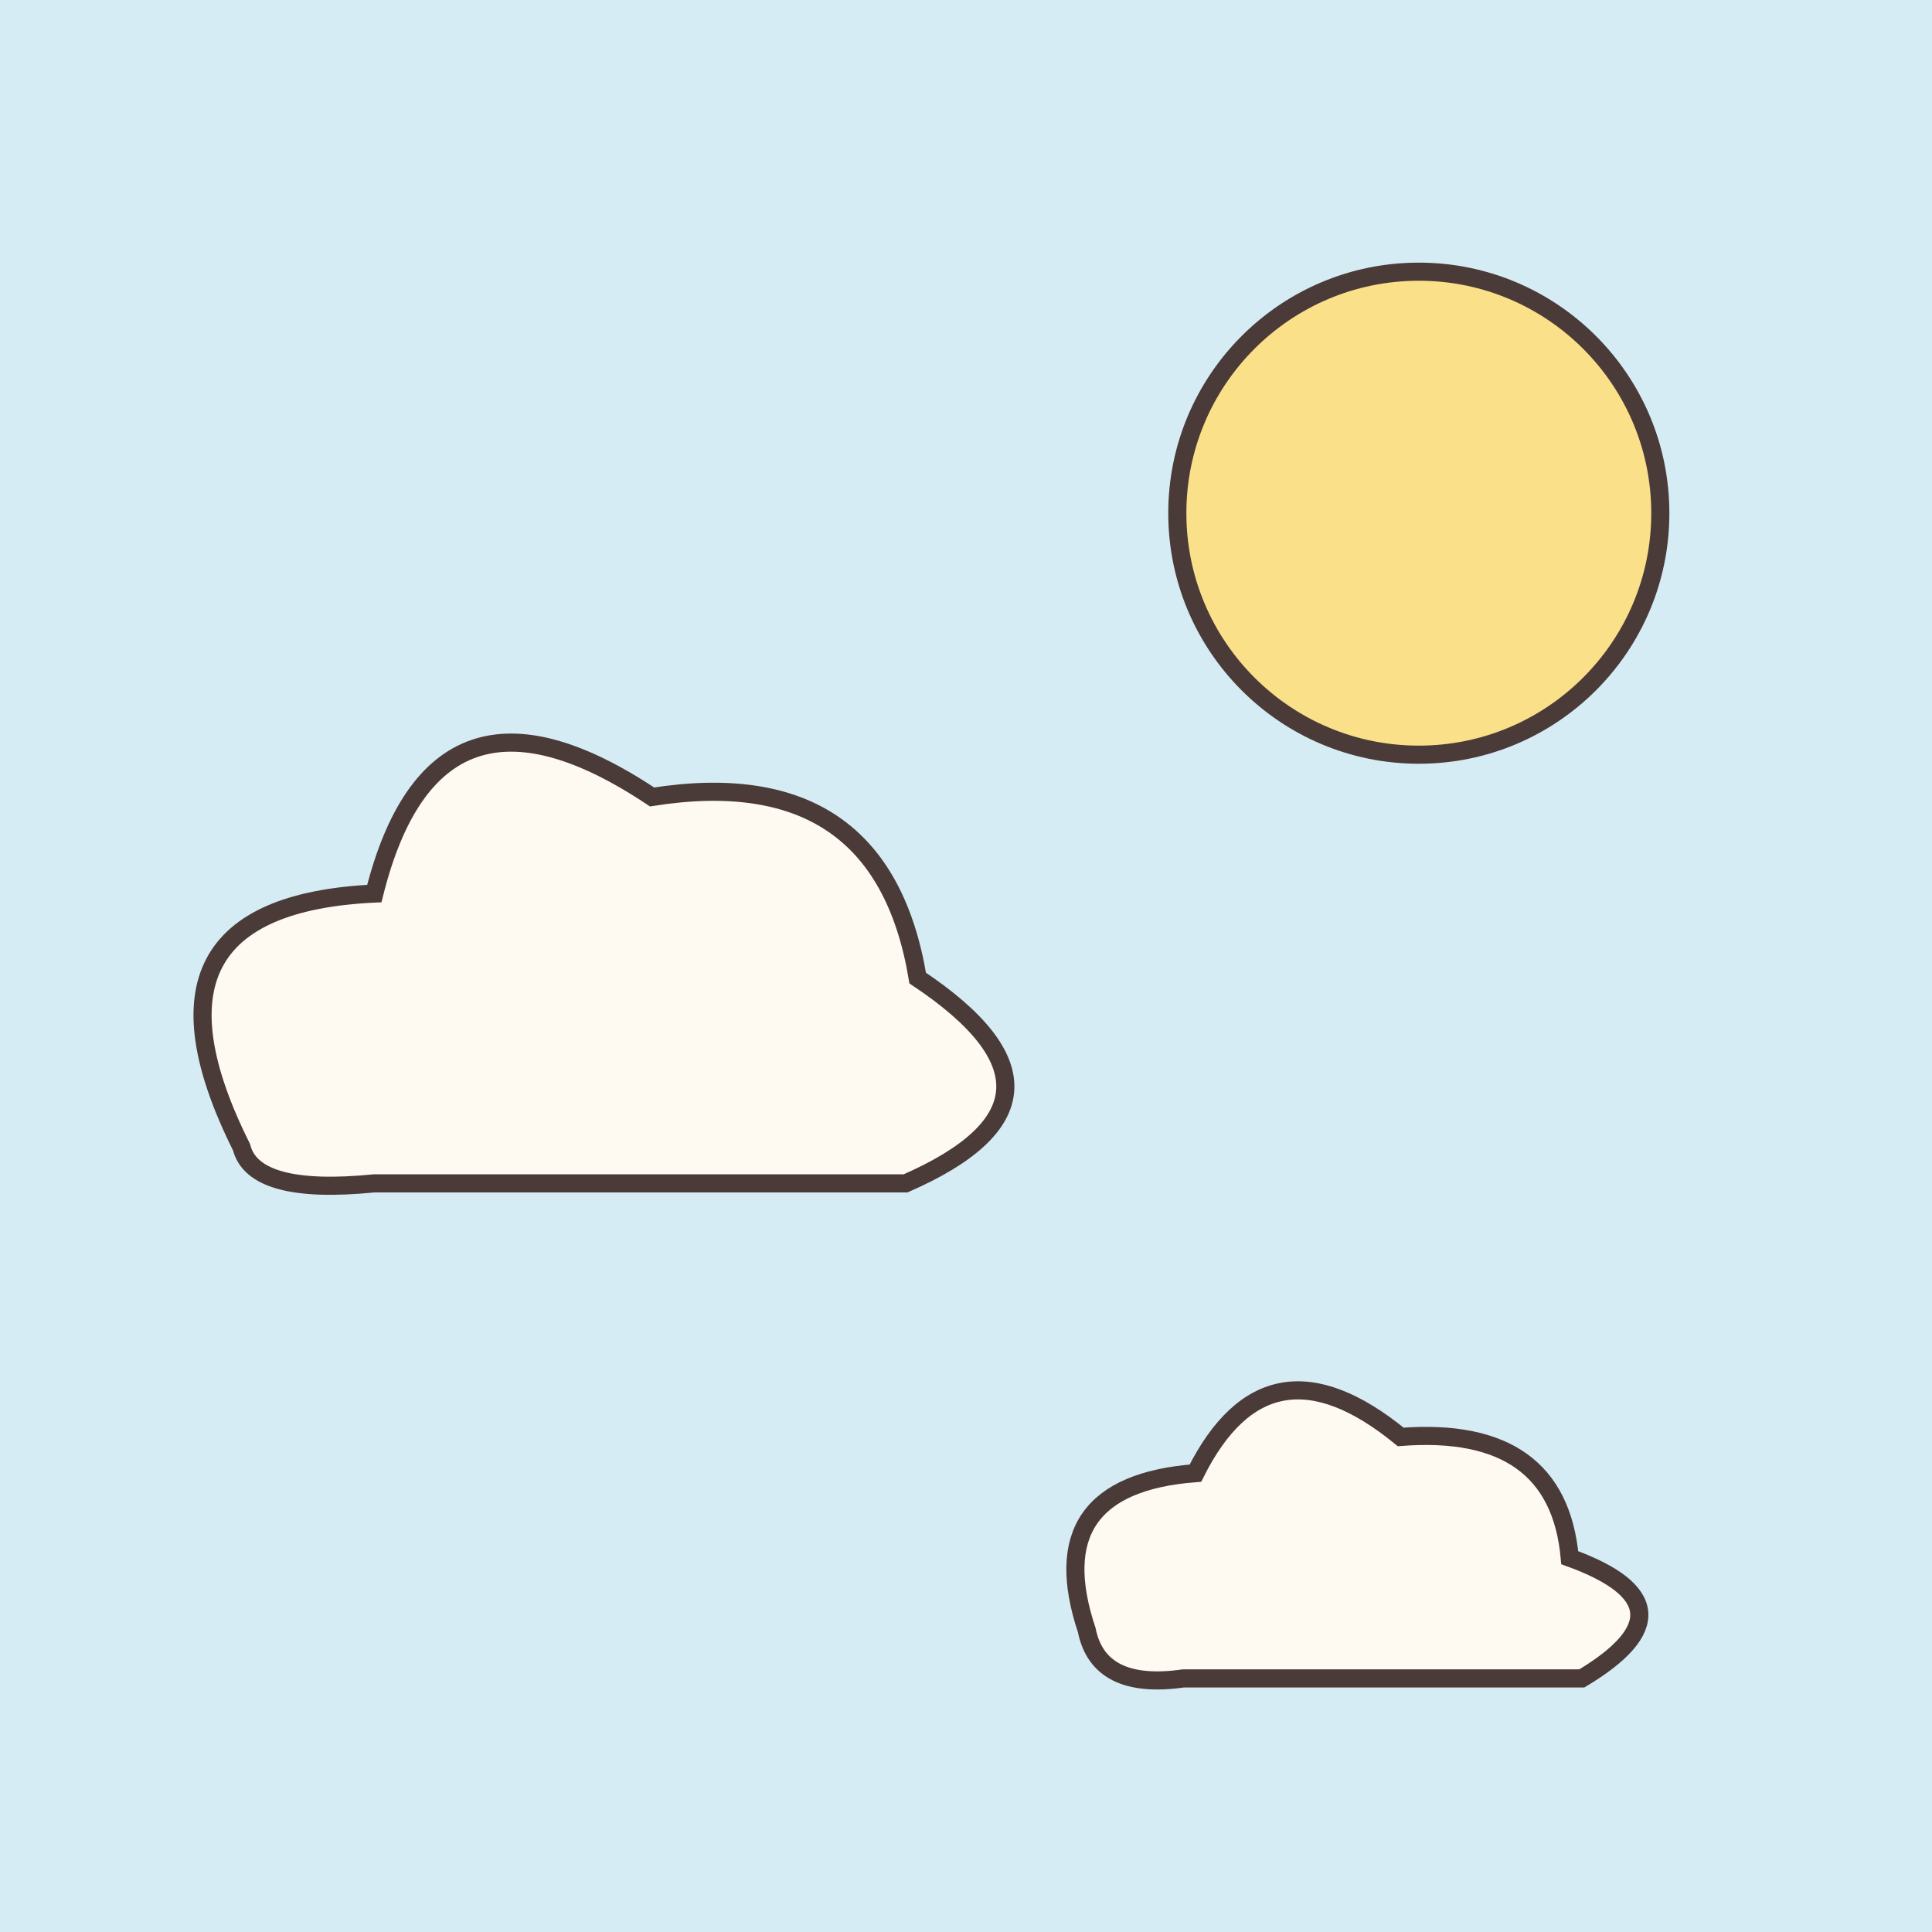
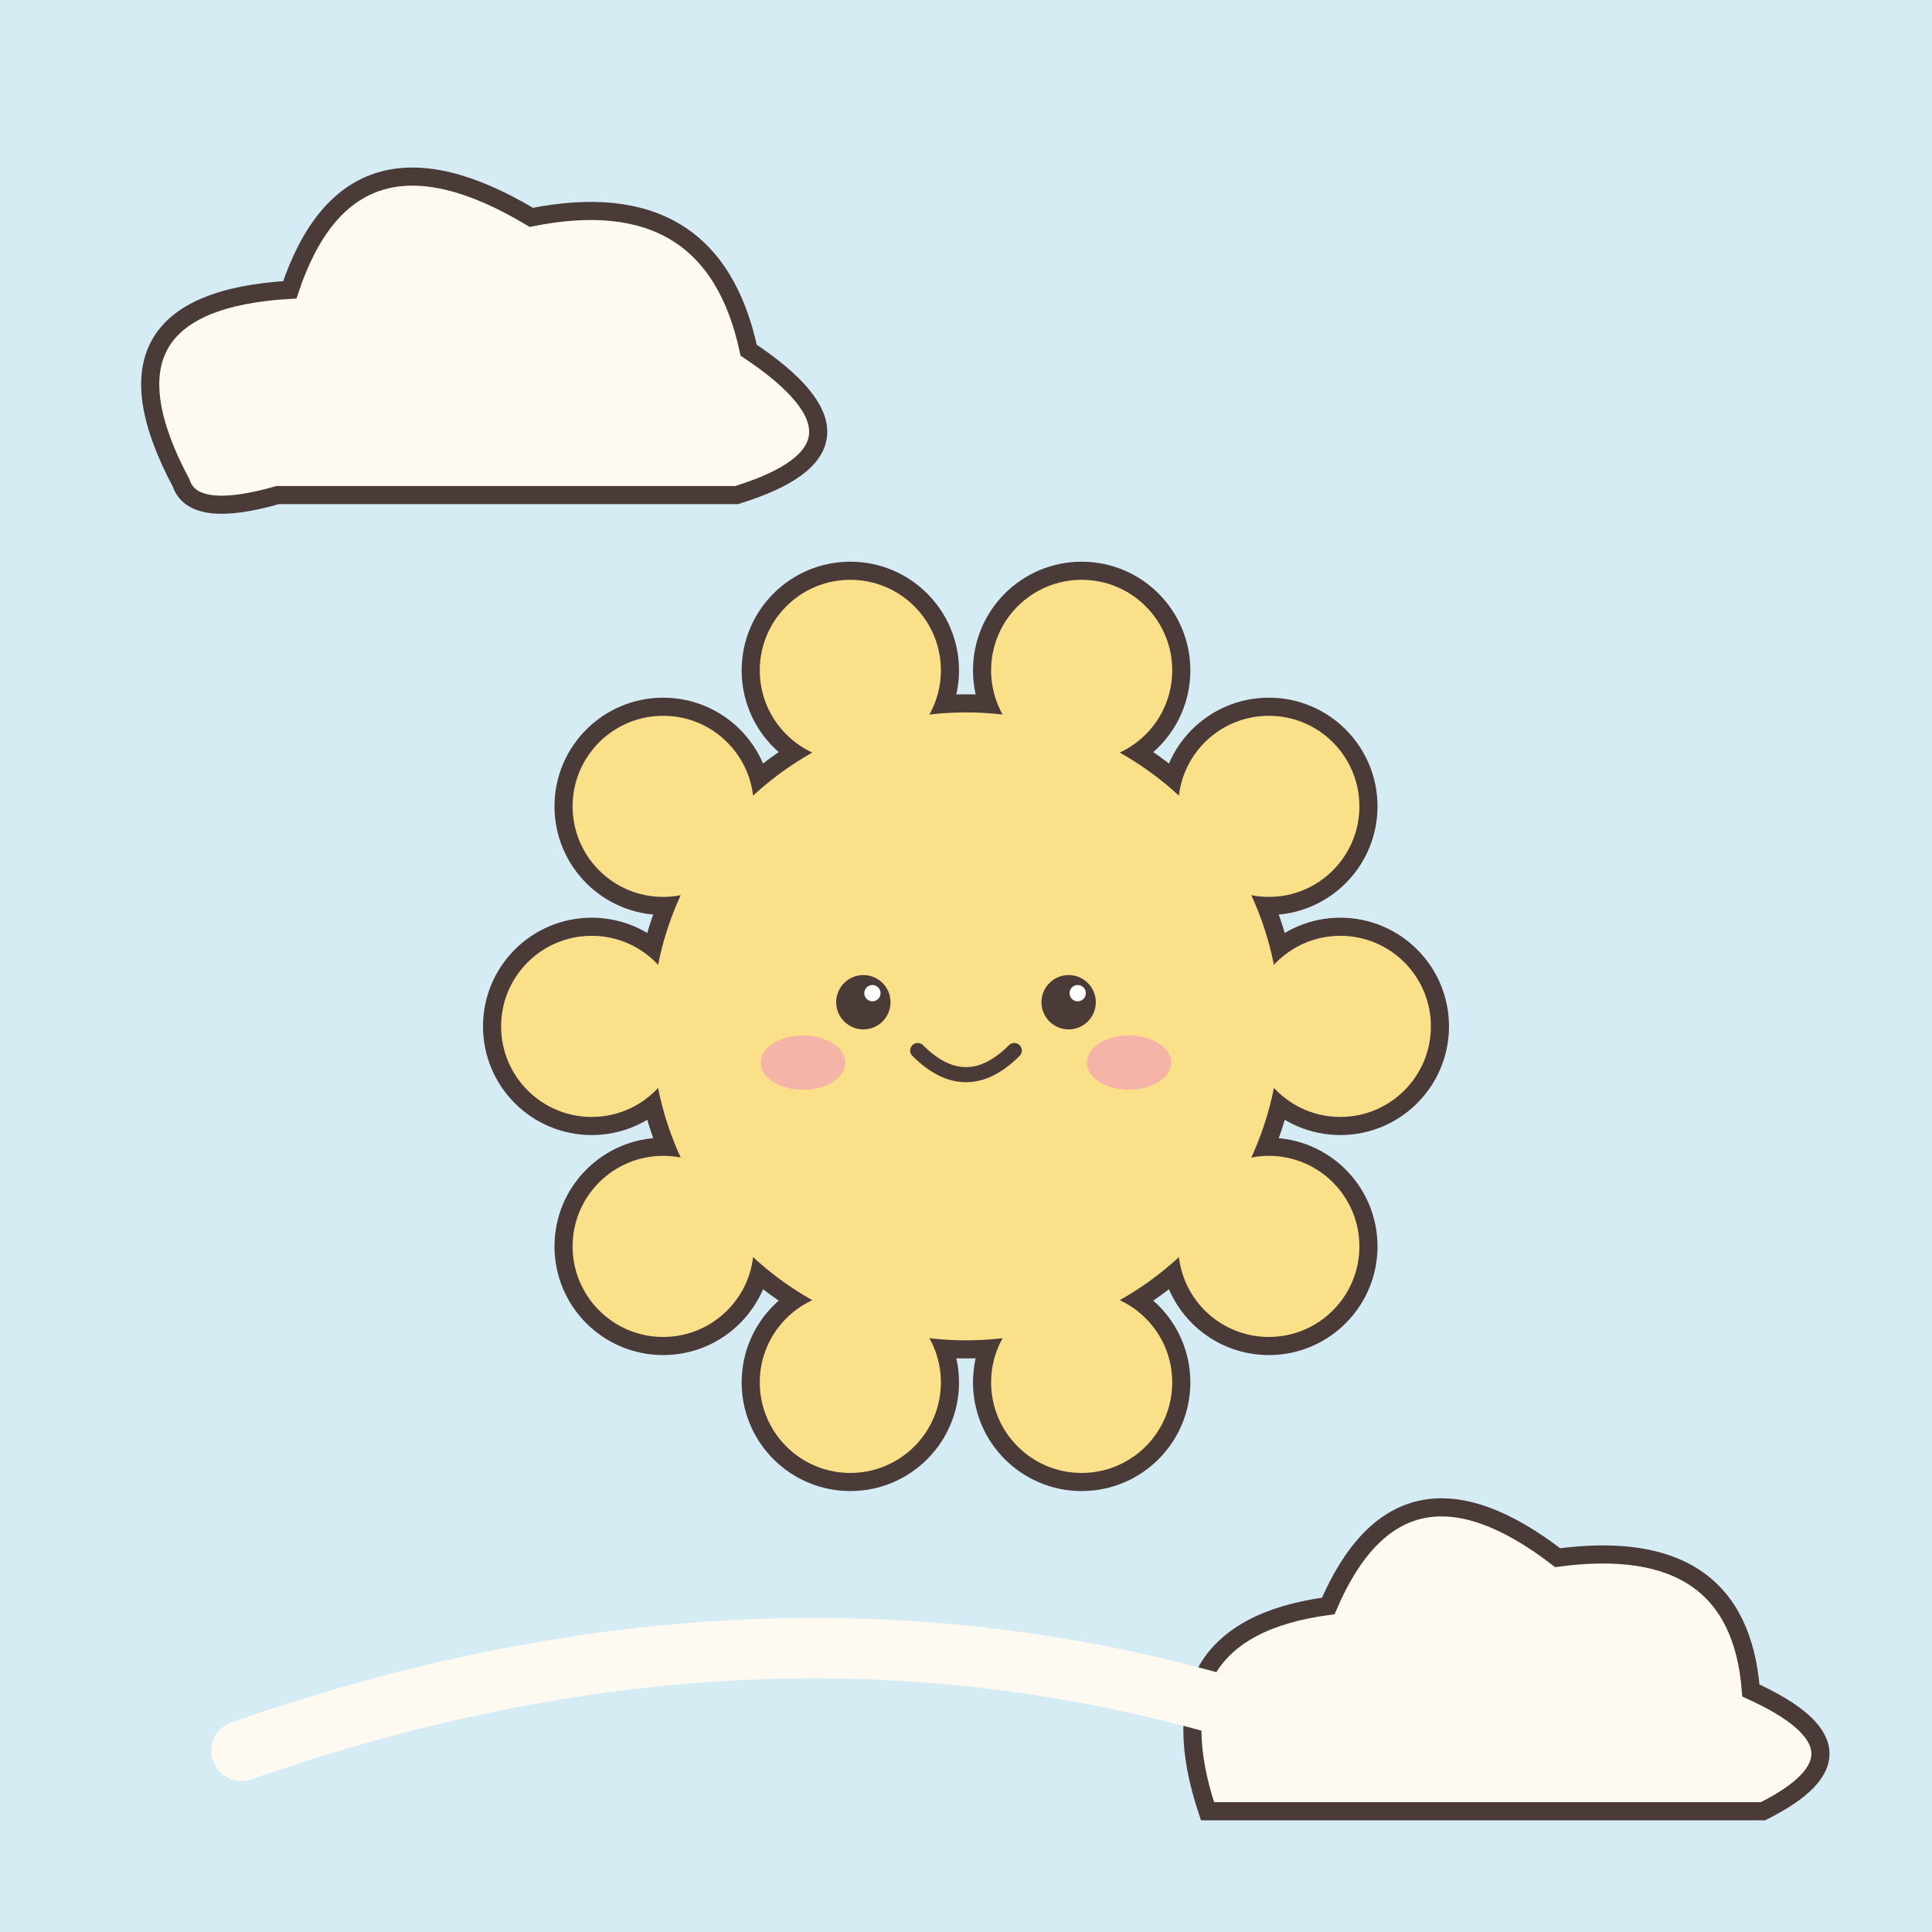
<svg xmlns="http://www.w3.org/2000/svg" width="320" height="320" viewBox="0 0 320 320">
  <rect width="320" height="320" fill="#d6ecf5" />
-   <circle cx="235" cy="85" r="40" fill="#fbe08a" stroke="#4a3a38" stroke-width="3" />
-   <path d="M40 190Q20 150 62 148Q72 108 108 132Q146 126 152 162Q182 182 150 196H62Q42 198 40 190Z" fill="#fffaf1" stroke="#4a3a38" stroke-width="3" />
-   <path d="M180 270Q172 246 198 244Q210 220 232 238Q258 236 260 258Q282 266 262 278H196Q182 280 180 270Z" fill="#fffaf1" stroke="#4a3a38" stroke-width="3" />
+   <path d="M30 80Q14 50 48 48Q58 18 88 36Q118 30 124 58Q148 74 122 82H46Q32 86 30 80Z" fill="#fffaf1" stroke="#4a3a38" stroke-width="3" />
+   <path d="M200 300Q190 270 220 266Q232 238 258 258Q288 254 290 280Q312 290 292 300Z" fill="#fffaf1" stroke="#4a3a38" stroke-width="3" />
+   <g stroke="#4a3a38" stroke-width="6" stroke-linejoin="round" fill="#4a3a38">
+     <circle cx="222" cy="170" r="15" />
+     <circle cx="210.159" cy="206.443" r="15" />
+     <circle cx="179.159" cy="228.966" r="15" />
+     <circle cx="140.841" cy="228.966" r="15" />
+     <circle cx="109.841" cy="206.443" r="15" />
+     <circle cx="98" cy="170" r="15" />
+     <circle cx="109.841" cy="133.557" r="15" />
+     <circle cx="140.841" cy="111.034" r="15" />
+     <circle cx="179.159" cy="111.034" r="15" />
+     <circle cx="210.159" cy="133.557" r="15" />
+     <circle cx="160" cy="170" r="52" />
+   </g>
+   <g fill="#fbe08a">
+     <circle cx="222" cy="170" r="15" />
+     <circle cx="210.159" cy="206.443" r="15" />
+     <circle cx="179.159" cy="228.966" r="15" />
+     <circle cx="140.841" cy="228.966" r="15" />
+     <circle cx="109.841" cy="206.443" r="15" />
+     <circle cx="98" cy="170" r="15" />
+     <circle cx="109.841" cy="133.557" r="15" />
+     <circle cx="140.841" cy="111.034" r="15" />
+     <circle cx="179.159" cy="111.034" r="15" />
+     <circle cx="210.159" cy="133.557" r="15" />
+     <circle cx="160" cy="170" r="52" />
+   </g>
+   <circle cx="143" cy="166" r="4.5" fill="#4a3a38" />
+   <circle cx="144.5" cy="164.5" r="1.35" fill="#fff" />
+   <circle cx="177" cy="166" r="4.5" fill="#4a3a38" />
+   <circle cx="178.5" cy="164.5" r="1.35" fill="#fff" />
+   <ellipse cx="133" cy="176" rx="7" ry="4.5" fill="#f4a0b4" opacity=".7" />
+   <ellipse cx="187" cy="176" rx="7" ry="4.5" fill="#f4a0b4" opacity=".7" />
+   <path d="M152 174Q160 182 168 174" fill="none" stroke="#4a3a38" stroke-width="2.5" stroke-linecap="round" stroke-linejoin="round" />
+   <path d="M40 290Q140 255 230 292" fill="none" stroke="#fffaf1" stroke-width="10" stroke-linecap="round" />
</svg>
